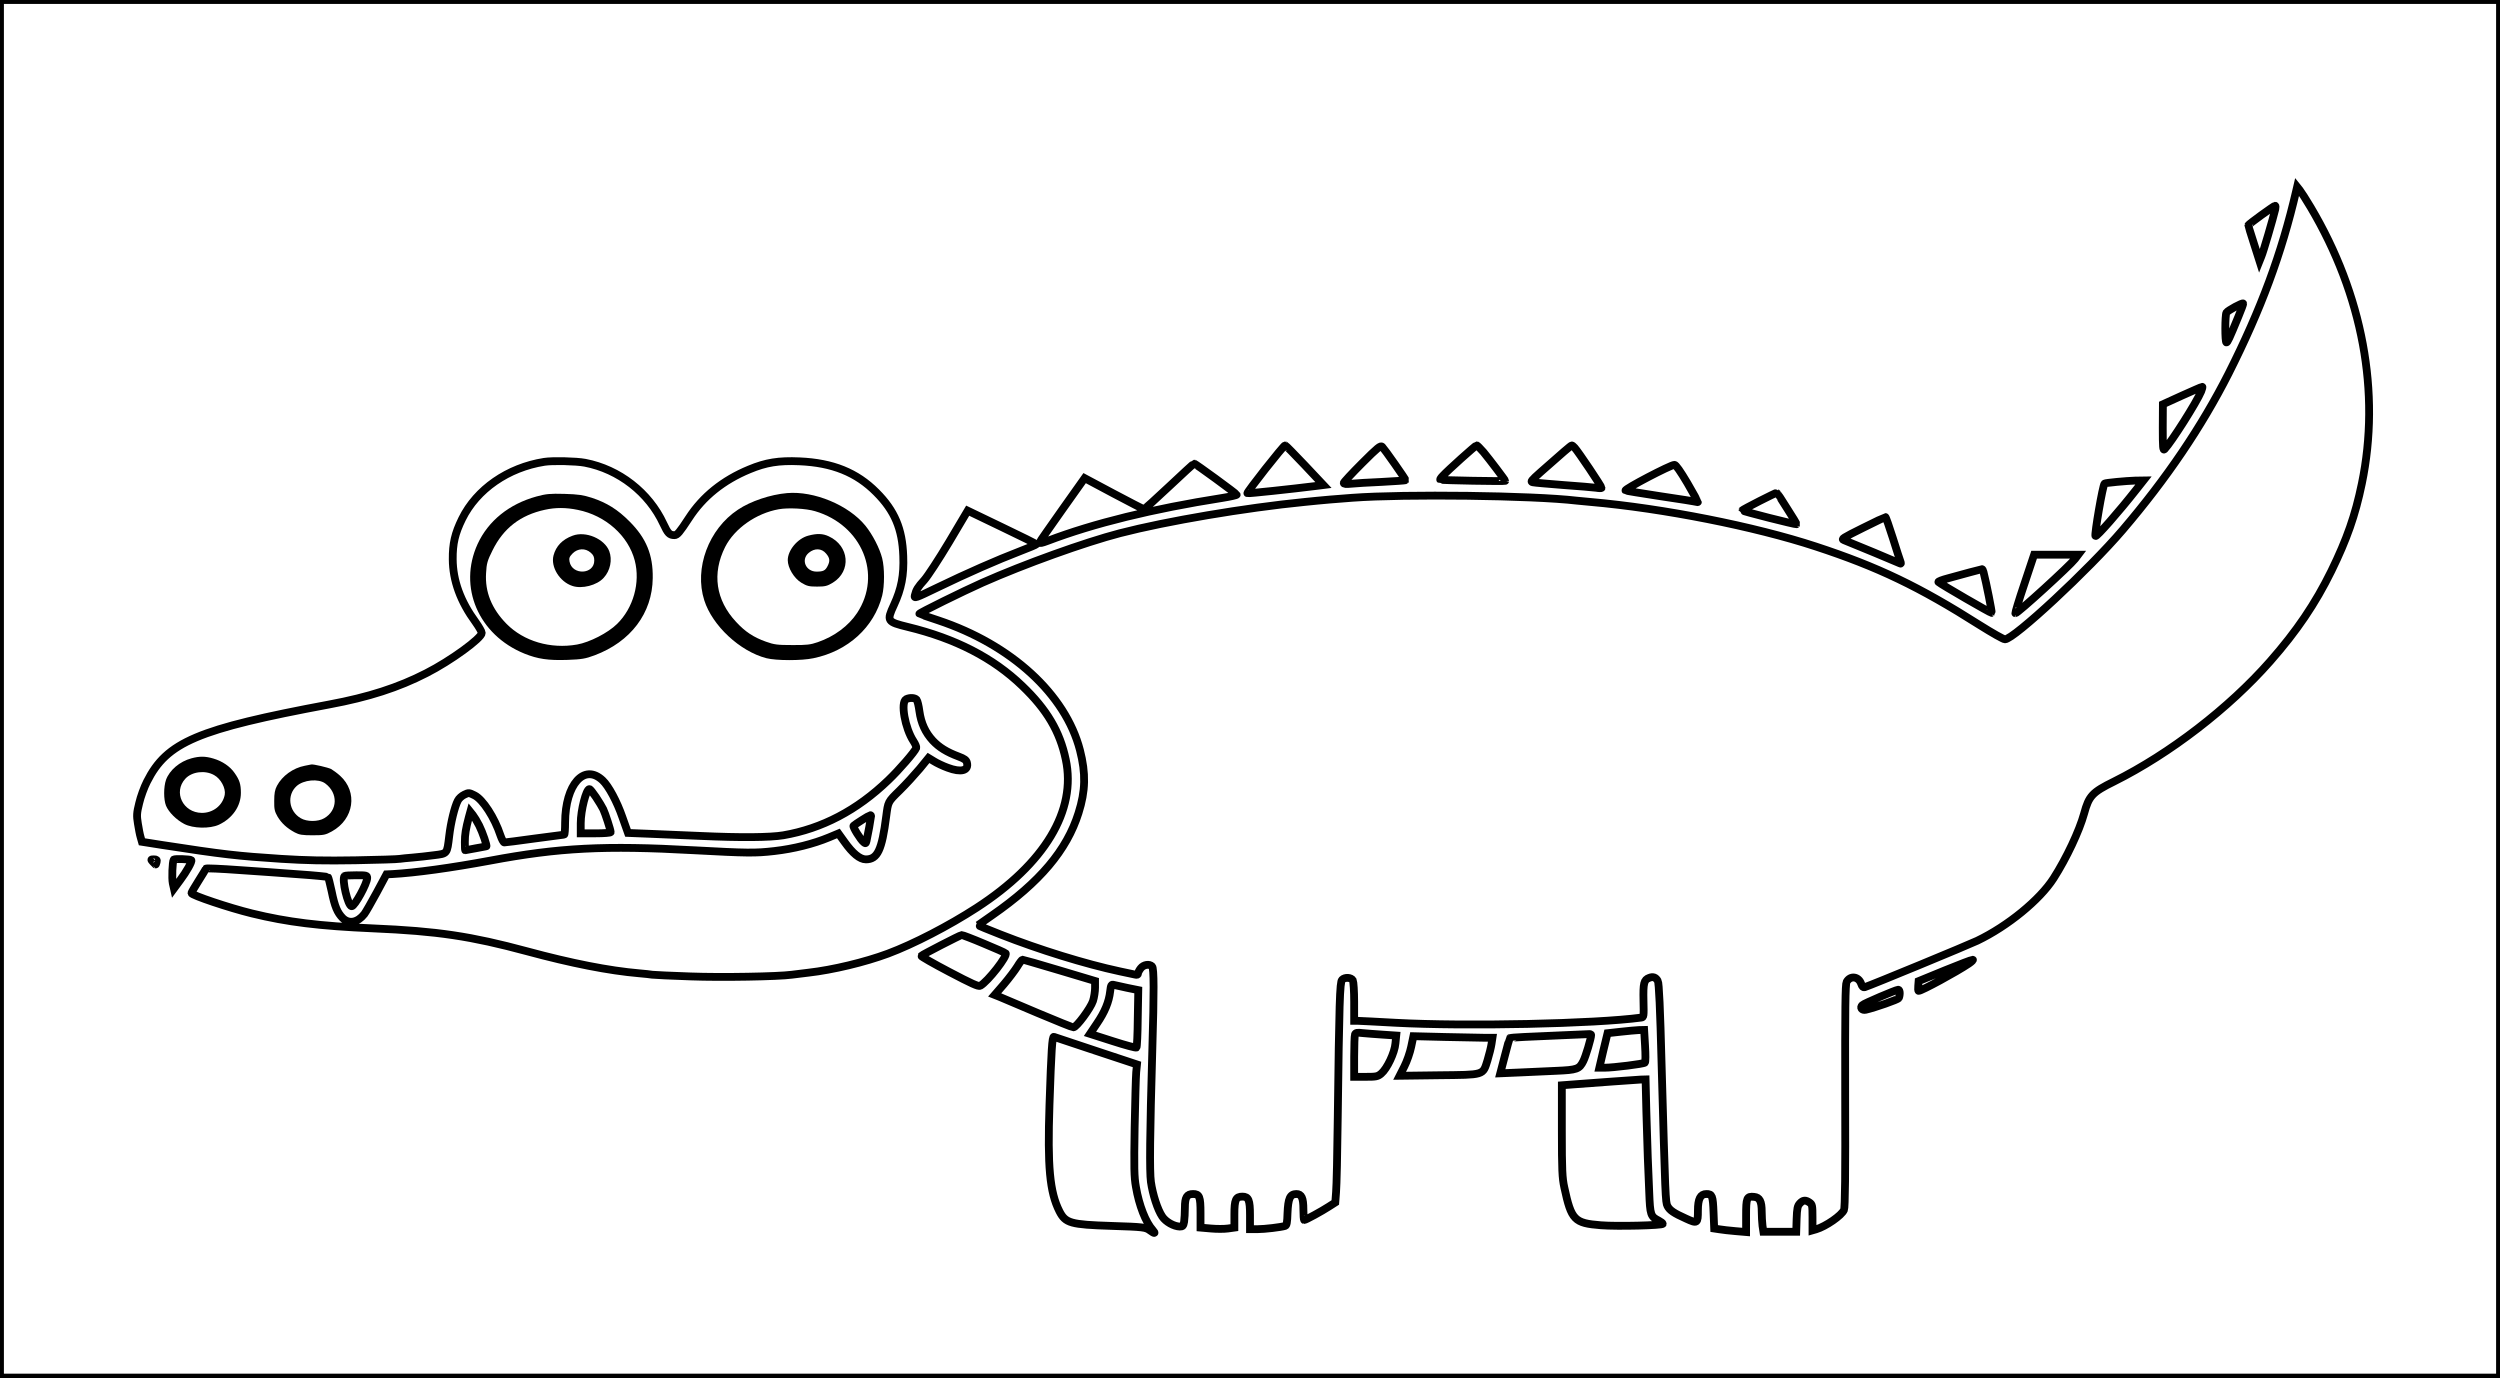
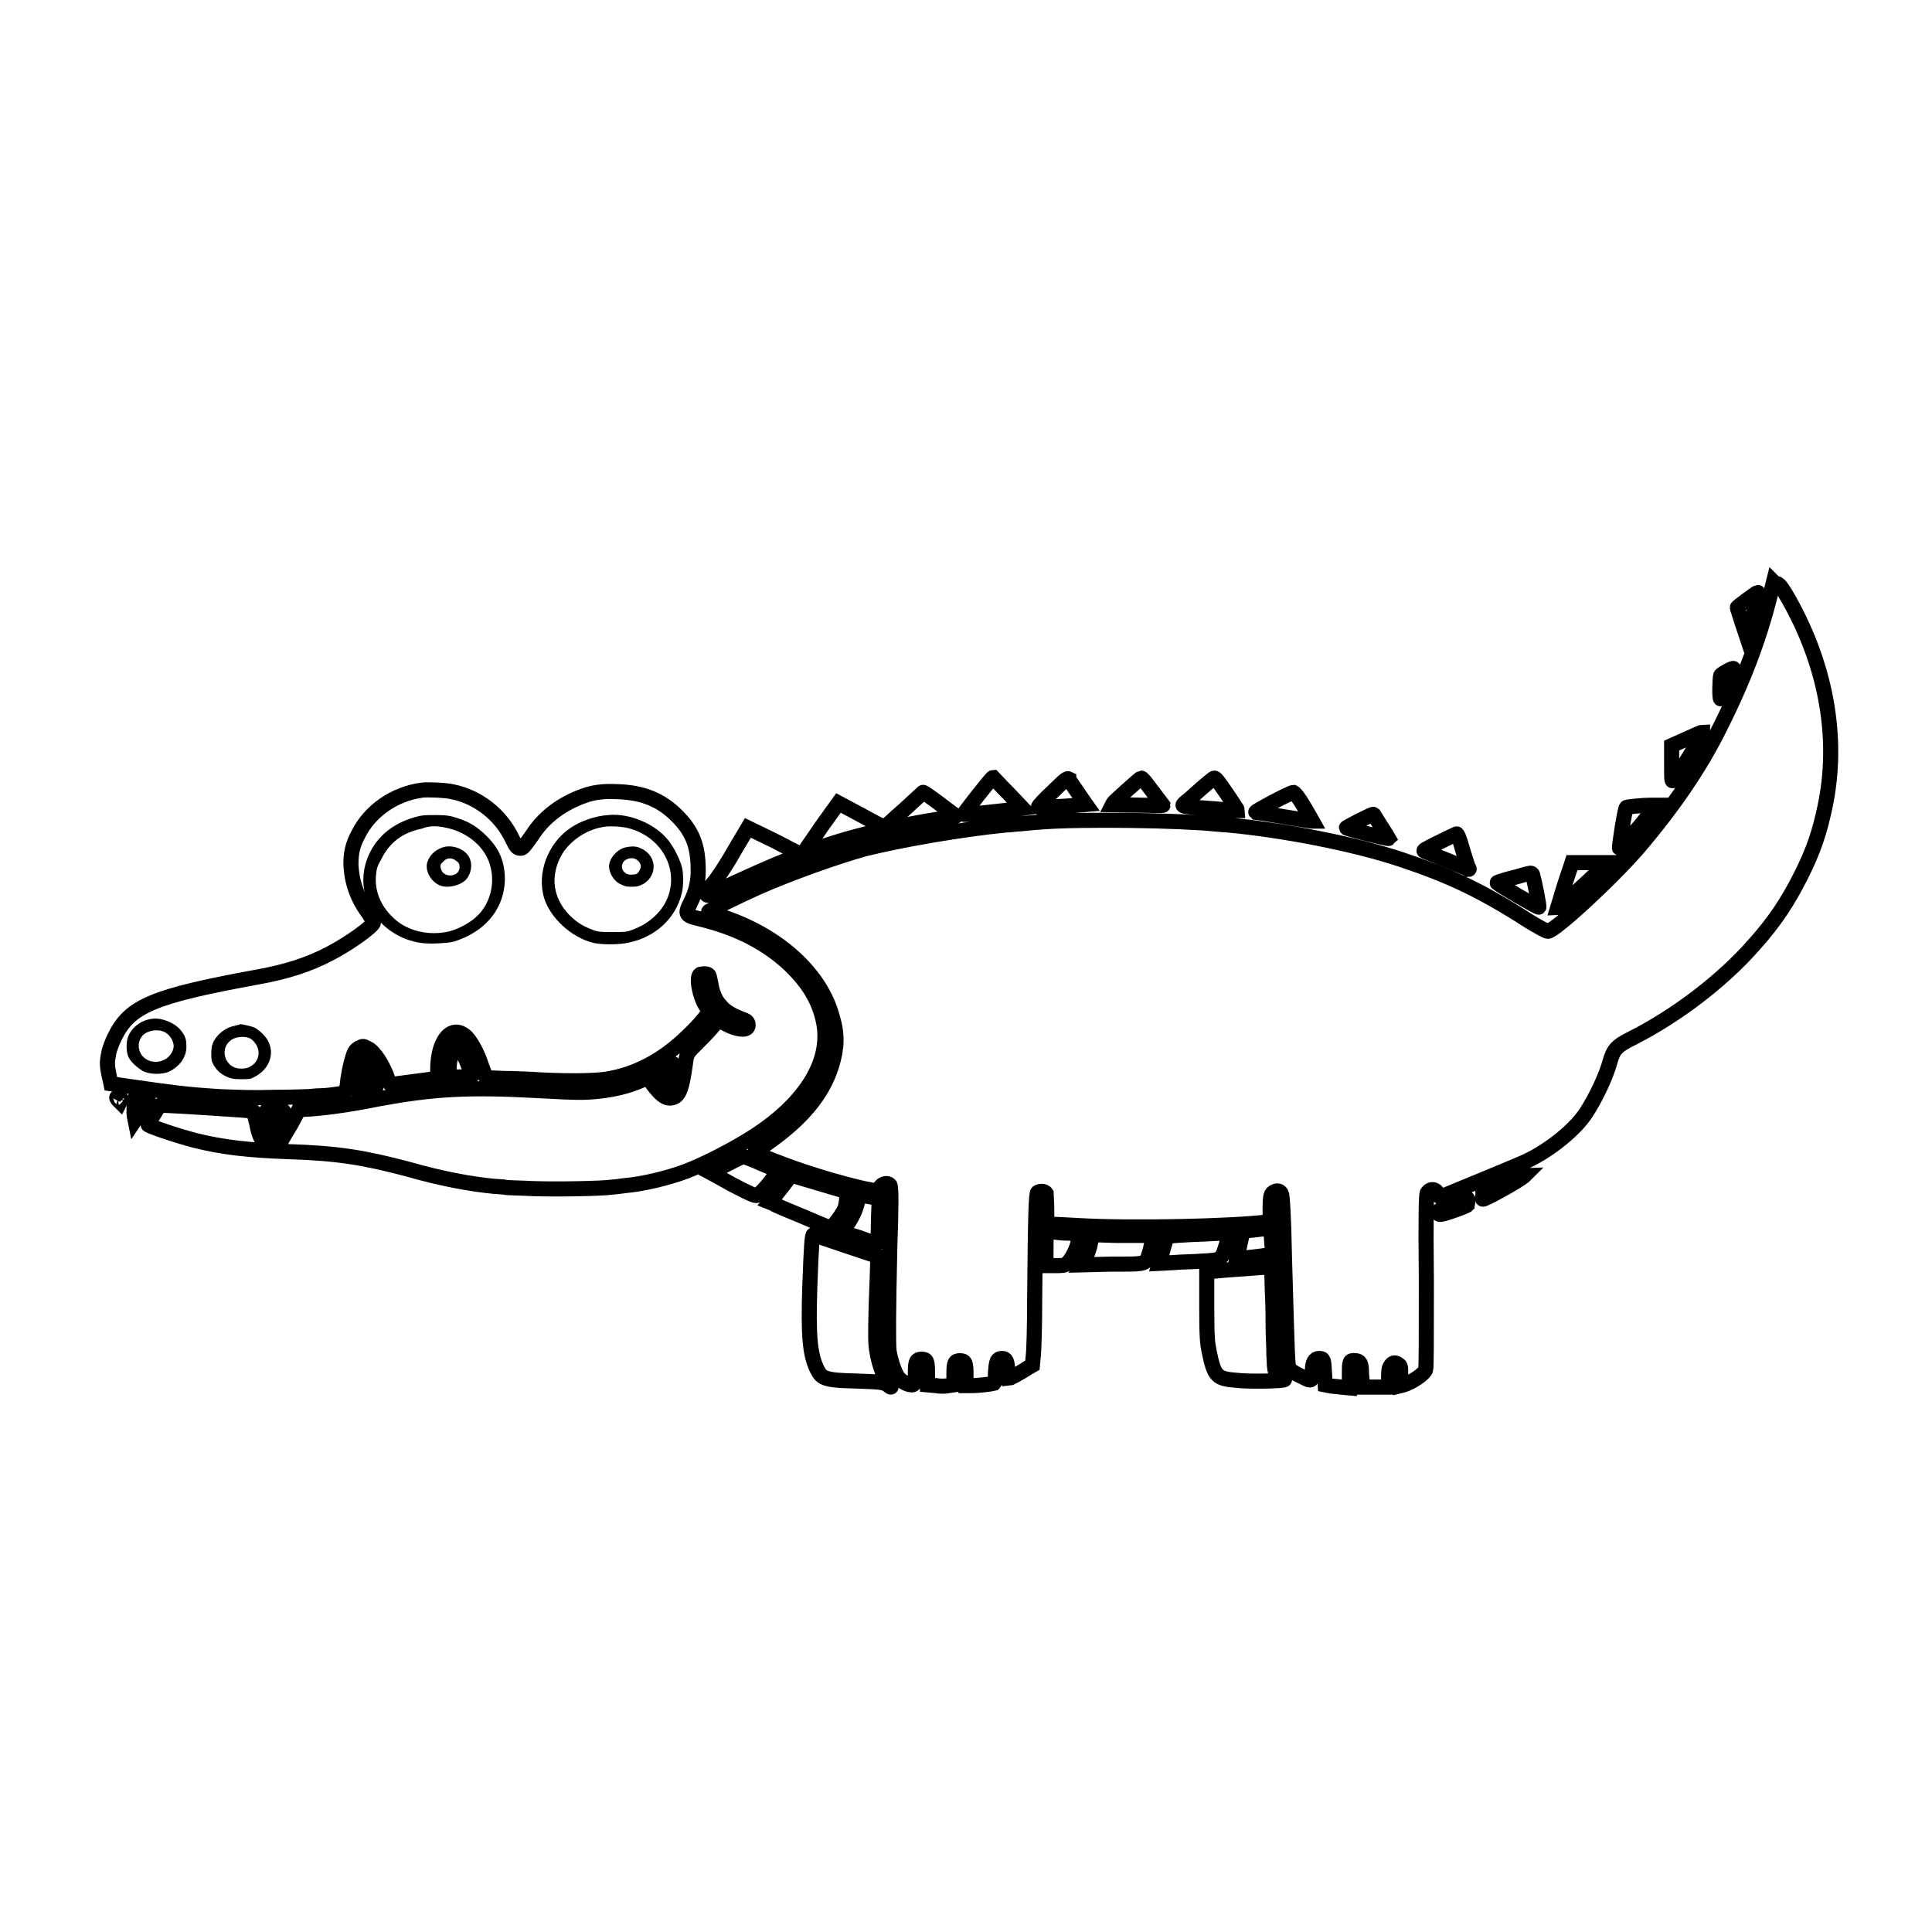
- <svg xmlns="http://www.w3.org/2000/svg" version="1.1" id="Layer_1" x="0px" y="0px" viewBox="0 0 1920 1058" style="enable-background:new 0 0 1920 1058;" xml:space="preserve">
-   <style type="text/css">
- 	.st0{fill:none;stroke:#000000;stroke-width:6;stroke-miterlimit:10;}
- </style>
-   <path class="st0" d="M0,529v529h960h960V529V0H960H0V529z M1774.6,159.2c39.9,67.3,53.8,142.2,39.3,212.2  c-5.1,24.6-11.5,42.7-23.4,67.1c-12.4,25.2-26.6,46.2-47.1,69.5c-31.5,35.8-76.9,70.8-119.8,92.2c-16.8,8.3-19.3,11-23,24.6  c-3.7,13.4-13.5,34.2-23.4,49.7c-10.7,16.7-35.2,36.7-58.7,48c-7.2,3.4-80.7,33.8-86.5,35.7c-1,0.3-1.9-0.5-2.6-2.6  c-2-5.8-8.4-6.6-11.2-1.5c-1,1.9-1.2,19.6-1.1,87.4c0.2,60.4-0.1,85.8-0.9,87.7c-1.7,4.2-14,12.7-21.4,14.9l-2.8,0.8V935  c0-9.1-0.2-10-2.2-11.4c-3.1-2.2-5.1-2-7.5,0.6c-1.8,1.9-2.2,3.8-2.5,12l-0.3,9.8h-12.6h-12.6l-0.7-4.6c-0.3-2.6-0.6-7.4-0.6-10.8  c0-8-1.6-11-5.8-11.4c-5.7-0.6-6.2,0.6-6.2,14.5v12.5l-8.2-0.7c-4.6-0.4-10.1-1-12.3-1.4l-4-0.6l-0.5-12.3  c-0.5-12.9-1-14.2-5.5-14.2c-4.6,0-6.5,3.7-6.5,12.7c0,10-0.4,10.2-9.1,6.2c-9.4-4.2-12.6-6.4-14.3-9.7c-1.5-3-1.6-6-4.5-108.7  c-1.1-43-2-62.7-2.9-64.1c-1.5-2.8-3.6-3.6-6.6-2.4c-4.1,1.5-4.7,4.1-4.4,17.6c0.3,12,0.2,12.7-1.7,12.9  c-35.5,4.8-134.9,6.9-188.5,4c-14.6-0.8-27.7-1.5-29.2-1.5h-2.8v-14.6c0-8.1-0.5-15.4-1-16.5c-1.3-2.3-6.2-2.6-8.3-0.4  c-1.7,1.6-2.2,18.2-3.3,105.5c-0.3,27.2-0.9,53.1-1.3,57.5l-0.6,8l-5,3.2c-5.2,3.4-17.8,10.3-18.9,10.3c-0.3,0-0.6-3.7-0.6-8.2  c0-8.8-1.4-11.8-5.4-11.8c-4.9,0.1-6.3,3.2-6.8,14.8c-0.2,7.1-0.6,9.3-1.8,9.7c-3.2,1-15.8,2.5-21.2,2.5H960v-10.7  c0-11.7-1.1-14.3-5.8-14.3c-5.1,0-6.2,2.3-6.2,13.6v10.2l-5,0.7c-2.8,0.4-8.7,0.4-13,0l-8-0.7v-11.3c0-12.4-0.8-14.5-5.7-14.5  c-4.8,0-6.3,2.5-6.3,10.4c0,3.9-0.3,8.8-0.6,10.9c-0.6,3.2-1,3.7-3.3,3.7c-4.5-0.1-10.8-3.6-13.5-7.7c-3.6-5.3-7.3-16.9-8.7-26.6  c-1.1-8.4-0.8-36,1.1-102.2c1.3-43.7,1.3-61.8-0.2-63.3c-2.1-2.1-6.5-1.4-8.7,1.4c-1.2,1.5-2.1,3.3-2.1,4.1c0,0.9-0.8,1.2-2.2,0.8  c-1.3-0.3-6.6-1.4-11.8-2.5c-26.6-5.7-61.8-16.6-91.3-28.2c-9.8-3.8-17.7-7.1-17.5-7.3c0.2-0.1,5-3.5,10.8-7.6  c36.6-25.4,57.3-49.9,66.3-78.5c5.4-17,5.7-30.4,1.1-48.3c-11.1-42.9-52.7-81-108.9-99.7c-7.7-2.5-14.2-4.8-14.4-5  c-0.5-0.5,33.8-17.4,48.4-23.9c32.3-14.3,78.4-30.9,105.6-38c35.9-9.3,96.2-19.5,141.9-24c3.6-0.3,8.1-0.8,10-1  c1.9-0.3,13.9-1.2,26.5-2.2c40.7-3,138.3-1.8,172.5,2.2c1.9,0.2,6.7,0.6,10.5,1c56,4.9,126.1,18.8,173,34.2  c47.5,15.6,79.2,30.7,126.1,60.5c9.4,5.9,18,10.8,19.2,10.8c6.8,0,64.4-53.5,90.5-84.1c33.7-39.5,60.5-79.1,81.2-119.9  c25-49.6,40.8-92.2,52-140.5l0.7-3l2,2.5C1767.3,147.4,1771.1,153.3,1774.6,159.2z M1747.4,160.7c-1.6,6.9-9.3,33.2-10.7,36.3  l-1.4,3.5L1731,187c-2.4-7.4-4.3-13.7-4.3-14c0-0.7,19.6-14.9,20.6-15C1747.7,158,1747.7,159.2,1747.4,160.7z M1719.1,243.1  c-7.1,17.3-8.4,19.9-9.2,19.9c-1.2,0-1.1-21.1,0-22.9c1.1-1.7,12.5-7.9,12.9-7C1722.9,233.4,1721.3,237.9,1719.1,243.1z   M1690.5,300.6c-3.5,8.4-22.8,38.8-28.1,44.4c-1.2,1.2-1.4-1.1-1.4-16.5l0.1-18l14.7-6.7c8.1-3.6,15-6.7,15.5-6.7  C1691.7,297,1691.3,298.6,1690.5,300.6z M1002,357.2l14.4,15.3l-5.5,0.7c-19.1,2.4-52.1,5.9-52.9,5.6c-0.9-0.3,27.8-36.8,29-36.8  C987.4,342,994.1,348.9,1002,357.2z M1071.3,356.5c4.7,6.6,8.3,12.1,8.2,12.3c-0.2,0.2-8.4,0.8-18.2,1.3c-9.8,0.4-20.4,1.1-23.5,1.4  c-4.1,0.4-5.8,0.3-5.8-0.6c0-0.6,6.3-7.4,14.1-15.2c12-12,14.2-13.8,15.4-12.6C1062.3,343.9,1066.7,349.9,1071.3,356.5z   M1139.3,347.2c4.8,5.8,16.7,21.5,16.7,22.1c0,0.5-49.4-0.4-49.9-0.9c-0.3-0.2,0.6-1.6,2-3c3.7-4.1,25.2-23.4,26-23.4  C1134.5,342,1136.8,344.4,1139.3,347.2z M1209.3,343.8c2.9,3.2,20.7,29.7,20.7,30.9c0,0.3-1.9,0.3-4.2-0.1  c-2.4-0.3-13.7-1.3-25.3-2.1c-11.5-0.9-22-1.8-23.3-2.1c-2-0.4-1.3-1.3,6-7.8c16.6-14.7,23.3-20.5,23.9-20.5  C1207.4,342,1208.4,342.8,1209.3,343.8z M449.3,355.4c26.1,5,49.1,22.9,60.2,46.9c3.4,7.3,4.7,8.7,8.5,8.7c2.1,0,3.9-2.1,11-13  c10.8-16.7,26.4-29.2,46.5-37.5c12.7-5.3,22.5-6.9,38.5-6.2c25.4,1.1,43.8,8.5,59,23.8c14.1,14.1,20,28.1,20.7,48.9  c0.6,14.7-1.4,25.2-7.2,37.7c-5.7,12.3-5.2,12.9,10.7,16.8c36.6,8.9,65.5,23.7,87.9,45.3c18.9,18.1,28.9,35,33.4,56.5  c8.4,39.2-16.2,80-68.5,113.9c-21.3,13.8-48.5,27.9-68.1,35.2c-17.8,6.6-42.4,12.5-60.9,14.6c-5.2,0.6-11.1,1.3-13,1.6  c-10.3,1.4-53.9,2.2-77.7,1.3c-14.6-0.5-27.7-1.1-29.2-1.3c-1.4-0.3-6-0.7-10.1-1.1c-23.3-2-52.2-7.7-86.2-16.9  c-43-11.6-68.9-15.5-118.3-17.6c-41.2-1.8-65.7-4.8-93.1-11.5c-17.2-4.2-46.4-14-46.4-15.6c0-0.4,2.4-4.6,5.4-9.3  c3-4.8,5.6-9,5.8-9.5c0.2-0.4,11.6,0.1,25.3,1.1c13.8,0.9,34.6,2.4,46.4,3.3c11.8,0.8,21.7,1.8,22,2.1c0.3,0.3,1.6,5.2,2.8,10.9  c2.4,11.8,4.4,16.4,8.5,20.6c4.8,4.7,11.4,3.5,16.6-3.1c1.1-1.4,5.3-8.8,9.5-16.5l7.5-14l4.4-0.2c17.9-1,45.4-4.8,75-10.3  c53.3-10,88.1-11.8,156.8-8c40.8,2.2,47,2.3,61.7,0.6c14.9-1.7,30-5.5,42-10.5l7.2-3l4.6,6.4c6.4,9,11.9,13.5,16.5,13.5  c8.9,0,12.3-7.1,15.6-33c1.5-11.4,1.2-11,10.3-19.9c4.8-4.7,11.7-12.3,15.5-16.8l6.7-8.2l4.1,2.5c2.2,1.4,7,3.7,10.6,5  c10.3,3.9,16.4,2.3,14.8-3.9c-0.5-2-1.9-3-6.4-4.7c-9.1-3.4-14.9-7-19.8-12.2c-5.7-6.2-9-13.3-10.3-22.6c-0.5-4-1.5-8-2.1-8.8  c-1.4-1.6-5.3-1.8-8.1-0.4c-4.4,2.4-0.9,22.3,5.7,32.3c1.4,2.1,2.3,4.4,2.1,5.1c-1.1,2.9-13.1,16.8-21.5,24.8  c-24,23.1-50.9,37.2-80.6,42.3c-10.2,1.7-32.8,1.9-63.6,0.5c-11.3-0.5-28.4-1.2-38.1-1.6l-17.6-0.7l-4.3-12.1  c-4.1-11.9-10.6-24-15.2-28.3c-14.1-13.3-28.7,3.1-28.8,32.4c0,5.1-0.3,9.3-0.7,9.3c-0.5,0-10.7,1.4-22.8,3c-12.1,1.7-22.5,3-23.2,3  c-0.6,0-1.9-2.4-2.9-5.3c-4.5-13.7-13.6-27.8-20-30.9c-4.2-2.1-4.5-2.1-7.8-0.5c-1.9,0.9-4.2,2.9-5,4.6c-2.4,4.6-5.4,16.7-6.6,27.1  c-1.7,14-1.3,13.5-11.7,14.8c-4.8,0.7-12.2,1.4-16.3,1.8c-4.1,0.3-8.6,0.8-10,1c-1.4,0.3-16.7,0.8-34,1.1c-23.4,0.4-38,0.1-57-1.1  c-33.9-2.2-44.5-3.4-91.8-10.7l-15.2-2.4l-1-3.5c-0.6-1.9-1.5-6.7-2.1-10.5c-1-6.1-0.9-8.1,1-15.7c1.1-4.8,3.8-12.2,6-16.5  C128.2,569.9,151.4,560,253,541c30.1-5.6,53-13,74.4-24c18.7-9.5,42.6-26.9,42.6-30.9c0-0.9-2.1-4.6-4.6-8.1  c-11.8-16.1-17.6-32.1-17.7-48.5c-0.1-12,1.7-19.8,7.2-31c11.2-22.8,35.2-39.4,63.1-43.8C424.2,353.7,442.5,354.1,449.3,355.4z   M933.6,367.6c8.8,6.4,16,11.9,16.2,12.3c0.1,0.4-4.8,1.5-11,2.5c-53.5,8.4-98.8,19.5-134.2,33c-4.4,1.7-6.6,2.1-6.3,1.3  c0.2-0.7,8.2-12.1,17.6-25.4l17.1-24.1l22.3,11.9c12.2,6.5,22.7,11.9,23.2,11.9c0.6,0,9.3-7.9,19.5-17.5  c10.2-9.6,18.8-17.5,19.1-17.5C917.4,356,924.9,361.2,933.6,367.6z M1295.9,371c4.4,7.7,8.1,14.2,8.1,14.5c0,0.2-0.6,0.2-1.2,0  c-0.7-0.3-13.2-2.3-27.6-4.4c-14.5-2.2-26.6-4.2-26.8-4.4c-1.1-1,34.6-19.7,37.6-19.7C1287.1,357,1290.5,361.9,1295.9,371z   M1640.9,375.7c-13.5,17.2-30.7,36.8-31.6,36c-0.9-1,5.6-39,7-40.3c0.6-0.6,16.8-2.1,23.5-2.3l6.4-0.1L1640.9,375.7z M1372.5,390.5  c4.2,6.4,7.4,11.9,7.3,12.1c-0.5,0.5-41.8-10-41.8-10.6c0.1-0.6,26.4-14,26.7-13.6C1364.9,378.5,1368.4,384,1372.5,390.5z   M795.9,418c0.1,0.3-5.6,2.7-12.7,5.4c-17,6.5-40.7,16.9-63,27.7c-17.6,8.5-18.2,8.7-17.6,6.1c1-4.2,2.3-6.3,7.3-11.8  c2.5-2.8,11.1-15.9,19-29.1l14.3-24.1l26.4,12.7C784.1,411.8,795.9,417.7,795.9,418z M1453.7,413.2c2.8,9,5.5,17.2,5.9,18.2  c0.4,1.1,0.4,1.7-0.2,1.4c-0.8-0.5-37.2-15.6-43.3-18c-2.2-0.8-0.8-1.7,14.5-9.3c9.3-4.6,17.1-8.4,17.4-8.4  C1448.3,397,1450.9,404.3,1453.7,413.2z M1593.6,429.3c-4.1,5.3-44,41.7-45.8,41.7c-0.3,0,2.7-10.1,6.9-22.5l7.5-22.5h16.9h17  L1593.6,429.3z M1523.3,439.2c2.2,8.5,6.7,31.2,6.3,31.5c-0.4,0.4-39.1-22-40.9-23.7c-0.5-0.4,2.9-1.7,7.5-2.9  c4.6-1.2,12.1-3.3,16.8-4.6c4.7-1.3,8.8-2.4,9.1-2.4C1522.5,437,1523,438,1523.3,439.2z M457.7,612.2c2.3,3.5,4.8,7.6,5.6,9.3  c1.5,3.1,5.7,16,5.7,17.6c0,0.5-5.2,0.9-11.5,0.9H446v-7.8c0-9.9,4.2-26.2,6.7-26.2C453.2,606,455.4,608.8,457.7,612.2z M368,634  c2.6,5.1,6.3,16,5.5,16c-0.2,0-3.9,0.7-8.2,1.5c-4.3,0.8-7.9,1.5-8,1.5c-0.2,0-0.3-2.8-0.3-6.3c0-5.9,0.7-10.1,3.1-19.2l1.1-4l2,2.5  C364.3,627.4,366.5,631,368,634z M669,626.7c0,0.9-2.7,15.8-3.5,19.1c-0.5,2.1-0.8,2.2-2.2,1c-2.4-1.9-8.6-11.9-7.8-12.6  c1.1-1.1,12-8,12.8-8.1C668.7,626,669,626.3,669,626.7z M146.9,660.6c0.9,0.8-3.7,8.9-8.5,15.3l-4.8,6.5l-0.9-4  c-0.8-3.8-0.3-16.5,0.7-18.2C133.9,659.4,146,659.8,146.9,660.6z M120.3,662c-0.3,1.1-0.6,2-0.8,2c-0.1,0-1-0.9-2-2  c-1.8-2-1.7-2,0.8-2C120.3,660,120.7,660.4,120.3,662z M282,674.3c0,4.2-9.6,21.7-11.9,21.7c-2.9,0-7.8-20.9-5.5-23.2  c0.3-0.4,4.3-0.6,9-0.6C281.5,672.2,282,672.3,282,674.3z M755.6,724.7c8.8,3.6,16.3,7,16.7,7.4c2,1.7-13.7,21.8-19.5,25  c-1.4,0.7-6.7-1.7-23.8-10.7c-12.2-6.4-21.8-11.9-21.5-12.3c1-1,29.9-15.9,31.1-16C739.2,718.1,746.9,721,755.6,724.7z M813.6,745.2  l27.4,8.2v5.2c0,2.8-0.7,7.4-1.6,10.2c-1.8,5.5-12.7,20.2-15,20.2c-0.8,0-13-4.9-27.2-10.9c-14.1-6-27.4-11.6-29.5-12.5l-3.8-1.5  l7.1-8.2c3.9-4.6,8.5-10.7,10.3-13.6c1.7-2.9,3.6-5.3,4-5.3C785.8,737,798.5,740.7,813.6,745.2z M1512,740.1  c-9.5,6.4-36.2,20.9-38.5,20.9c-0.4,0-0.5-1.7-0.3-3.7l0.3-3.8l20-8.2c11-4.5,20.7-8.2,21.5-8.2C1515.8,737,1514.5,738.4,1512,740.1  z M865.8,758.7l8.4,1.7l-0.4,21.7c-0.1,12-0.6,22.1-1,22.4c-0.4,0.4-8.6-1.8-18.2-4.9l-17.5-5.6l5.3-7.9c6.1-8.9,9.3-16.7,10.2-24.7  c0.6-5,0.9-5.5,2.8-5C856.6,756.7,861.3,757.7,865.8,758.7z M1459,762.7c0,1.6-0.4,3.3-0.8,3.9c-0.6,1.1-18.3,7.3-25.3,8.9  c-3,0.7-4.7-1.7-2.6-3.6c1.3-1.3,25.5-11.6,27.5-11.8C1458.5,760,1459,761.2,1459,762.7z M1263.4,803.1c0.4,6.7,0.4,12.5-0.1,13  c-1,1-24.4,3.9-30.9,3.9h-4.1l3.1-13.3l3.2-13.2l9.9-1.1c5.5-0.6,11.8-1.2,14.1-1.3l4.1-0.1L1263.4,803.1z M1061.9,794.6l10.4,0.7  l-0.6,6c-0.6,7.2-6.4,19.4-10.9,23.2c-2.7,2.3-3.9,2.5-11.9,2.5h-8.9v-15.4c0-8.5,0.3-16.2,0.6-17.1c0.6-1.4,1.6-1.6,5.8-1.1  C1049.2,793.7,1056.2,794.2,1061.9,794.6z M1222,794.8c0,2.6-4.2,16.6-6,20.1c-3.1,6.2-4.7,6.8-21,7.5c-8,0.4-20.9,0.9-28.7,1.3  l-14.1,0.6l3.5-13.4c1.9-7.4,3.6-13.5,3.8-13.7c0.3-0.3,16.3-1.2,40-2.1c10.5-0.4,19.8-0.9,20.8-0.9  C1221.2,794.1,1222,794.4,1222,794.8z M841.8,807.1l31.4,10.4l-0.6,6c-0.3,3.3-0.8,22.4-1.2,42.5c-0.5,31-0.4,37.9,1,45.6  c2.4,14.2,7.5,27.1,12.9,33.1c2.5,2.8,1.5,3-2.1,0.3c-3.4-2.5-4.8-2.7-29.7-3.5c-31.4-1-35.2-2.1-39.9-11.3  c-7.4-14.7-9.2-34.1-7.6-81.7c1.4-42.1,2.1-52.7,3.4-52.2C810,796.5,824.6,801.4,841.8,807.1z M1139.9,797h6.3l-0.7,4.7  c-0.4,2.7-1.8,8.3-3.1,12.6c-3.7,11.7-2,11.1-37.7,11.5l-29.8,0.4l3.6-7.1c2-3.9,4.4-10.8,5.3-15.2l1.7-8.1l24,0.6  C1122.7,796.7,1136.4,797,1139.9,797z M1264.4,853.7c0.4,13.7,0.9,29.5,1.1,35.3c0.2,5.8,0.7,17.8,1.1,26.7  c0.7,17.6,1,18.5,7.4,21.8c1.7,0.9,3,1.9,3,2.4c0,1.2-35.1,2.1-47.5,1.1c-20.4-1.6-22.7-3.9-28.1-29c-1.6-7.3-1.9-13.3-1.9-43.5v-35  l10.5-0.8c5.8-0.4,18.6-1.4,28.5-2.1c9.9-0.7,19.6-1.4,21.6-1.5l3.7-0.1L1264.4,853.7z" />
-   <path d="M604.5,378.7c-12.8,1.1-28,6.2-37.7,12.7c-22.6,14.9-33.8,45.1-25.9,69.7c6.2,19.4,27.3,39.1,47.7,44.4c7.5,1.9,27,2,36.2,0  c26.5-5.5,46.5-23.8,52.7-48c1.9-7.6,1.9-21.4,0-28.8c-2-7.8-7.4-18.2-12.9-25C651.7,387.9,625.2,376.9,604.5,378.7z M626,392.6  c36,10.6,51.7,48.6,32.3,78.1c-6.6,10-17.5,18.1-30.3,22.5c-5.5,1.9-8.5,2.3-19.5,2.2c-11.4,0-13.9-0.3-20.3-2.6  c-9.5-3.4-15.9-7.6-22.9-15.2c-15.6-16.7-18.6-37.2-8.4-57.5c7.2-14.2,23.8-25.9,41.2-29C605.2,389.8,619.1,390.5,626,392.6z" />
-   <path d="M620.7,411.4c-8.2,2.2-15.7,11.2-15.7,18.8c0,5.9,4.8,13.9,10.4,17.3c4.3,2.6,5.9,3,12.1,3s7.8-0.4,12.1-3  c14.4-8.9,12.7-28.3-3.1-35.6C631.9,409.7,627.4,409.6,620.7,411.4z M634.4,425.1c3,3.5,3.2,5.8,1.1,9.8c-1.7,3.3-3.3,4.1-8.4,4.1  c-8.3,0-12.2-9.2-6-14.4C625.6,420.8,631,421,634.4,425.1z" />
-   <path d="M412,381.3c-21,5.8-37,18.7-45.2,36.5c-15.1,33,0.6,69.8,36,84.2c10.2,4.1,18.2,5.3,33,4.8c11-0.4,13.8-0.9,20.8-3.5  c27.8-10.4,44.4-32.4,44.7-59.3c0.3-17.9-5-30.7-17.8-43.5c-9.1-9.2-17.5-14.4-29-18.2c-6.6-2.1-10.3-2.7-21-3  C422.3,379,419.4,379.3,412,381.3z M443.8,391.6c21.3,4.3,38.7,19.8,43.7,38.9c4.4,16.9-1.1,36.5-13.6,48.7  c-7,6.9-21.1,14.1-30.7,15.8c-20.4,3.6-41-2.5-54.2-15.9c-11.4-11.6-16.6-24.5-15.7-38.9c0.4-7.5,1-9.6,5-17.6  c8.4-17,21.4-27,40.2-31.1C426.7,389.7,434.6,389.7,443.8,391.6z" />
-   <path d="M439.8,411.4c-7.9,2.9-12.8,8-14.7,15.2c-2.3,8.8,4.7,20.2,14.5,23.4c7.3,2.5,18.9-0.5,24-6.2c5.1-5.5,6.8-13.9,4.3-20.5  C464.3,413.8,449.8,407.6,439.8,411.4z M453.6,424.4c2.1,1.8,2.8,3.2,2.8,6.1c0,10.8-17,11.5-19,0.8c-0.5-2.7-0.1-3.7,2.4-6.3  C443.7,421.1,449.5,420.8,453.6,424.4z" />
-   <path d="M147,582.4c-9,2.4-16.8,9.1-19.5,16.5c-1.9,5.6-1.9,15.1,0,19.9c2.1,5,7.9,10.8,14,14c6.7,3.5,19.6,3.8,26.6,0.6  c10.4-4.9,16.9-14.2,16.9-24.5c0-6.6-1-9.8-4.8-15.2c-3.4-5-9.4-9.1-16.2-11.1C157.7,580.7,153.2,580.7,147,582.4z M164.5,595.3  c5.1,2.8,9,10.1,8.1,15.1c-1.6,8.2-9,14-17.7,13.9c-14.4-0.2-22-15.9-12.6-26.2C147.3,592.6,157.5,591.3,164.5,595.3z" />
-   <path d="M234.1,588.1c-9,1.7-17.4,7.8-21.4,15.4c-1.6,3-2.1,5.9-2.1,11.5c-0.1,6.4,0.3,8.2,2.6,12.2c3.1,5.1,7.1,8.8,13.2,12.1  c3.4,1.8,5.7,2.2,13.6,2.2c8.7,0,10-0.3,14.9-3c17-9.4,20.1-30.3,6.2-42.8c-2.2-2-5.3-4.2-6.8-5.1c-2.5-1.2-13.6-3.8-15.2-3.5  C238.8,587.2,236.5,587.6,234.1,588.1z M249.8,601.7c10,7.4,9.6,20.7-0.8,26.7c-4.7,2.8-13.3,2.8-18,0c-9.3-5.4-10.8-17.8-3.2-24.7  C233.1,598.9,244.6,597.8,249.8,601.7z" />
+ <svg xmlns="http://www.w3.org/2000/svg" version="1.1" id="Layer_1" x="0px" y="0px" width="256px" height="256px" viewBox="0 0 256 256" style="enable-background:new 0 0 256 256;" xml:space="preserve">
+   <path style="fill:none;stroke:#000000;stroke-width:2;stroke-miterlimit:10;" d="M236.6,78.7c5.3,9,7.2,19,5.2,28.3  c-0.7,3.3-1.5,5.7-3.1,8.9c-1.7,3.4-3.5,6.2-6.3,9.3c-4.2,4.8-10.3,9.4-16,12.3c-2.2,1.1-2.6,1.5-3.1,3.3c-0.5,1.8-1.8,4.6-3.1,6.6  c-1.4,2.2-4.7,4.9-7.8,6.4c-1,0.5-10.8,4.5-11.5,4.8c-0.1,0-0.3-0.1-0.3-0.3c-0.3-0.8-1.1-0.9-1.5-0.2c-0.1,0.3-0.2,2.6-0.1,11.7  c0,8.1,0,11.4-0.1,11.7c-0.2,0.6-1.9,1.7-2.9,2l-0.4,0.1v-1.3c0-1.2,0-1.3-0.3-1.5c-0.4-0.3-0.7-0.3-1,0.1c-0.2,0.3-0.3,0.5-0.3,1.6  l0,1.3h-1.7h-1.7l-0.1-0.6c0-0.3-0.1-1-0.1-1.4c0-1.1-0.2-1.5-0.8-1.5c-0.8-0.1-0.8,0.1-0.8,1.9v1.7l-1.1-0.1  c-0.6-0.1-1.3-0.1-1.6-0.2l-0.5-0.1l-0.1-1.6c-0.1-1.7-0.1-1.9-0.7-1.9c-0.6,0-0.9,0.5-0.9,1.7c0,1.3-0.1,1.4-1.2,0.8  c-1.3-0.6-1.7-0.9-1.9-1.3c-0.2-0.4-0.2-0.8-0.6-14.5c-0.1-5.7-0.3-8.4-0.4-8.5c-0.2-0.4-0.5-0.5-0.9-0.3c-0.5,0.2-0.6,0.5-0.6,2.3  c0,1.6,0,1.7-0.2,1.7c-4.7,0.6-18,0.9-25.1,0.5c-1.9-0.1-3.7-0.2-3.9-0.2h-0.4v-1.9c0-1.1-0.1-2.1-0.1-2.2c-0.2-0.3-0.8-0.3-1.1-0.1  c-0.2,0.2-0.3,2.4-0.4,14.1c0,3.6-0.1,7.1-0.2,7.7l-0.1,1.1l-0.7,0.4c-0.7,0.5-2.4,1.4-2.5,1.4c0,0-0.1-0.5-0.1-1.1  c0-1.2-0.2-1.6-0.7-1.6c-0.7,0-0.8,0.4-0.9,2c0,0.9-0.1,1.2-0.2,1.3c-0.4,0.1-2.1,0.3-2.8,0.3H128v-1.4c0-1.6-0.1-1.9-0.8-1.9  c-0.7,0-0.8,0.3-0.8,1.8v1.4l-0.7,0.1c-0.4,0.1-1.2,0.1-1.7,0l-1.1-0.1v-1.5c0-1.7-0.1-1.9-0.8-1.9c-0.6,0-0.8,0.3-0.8,1.4  c0,0.5,0,1.2-0.1,1.5c-0.1,0.4-0.1,0.5-0.4,0.5c-0.6,0-1.4-0.5-1.8-1c-0.5-0.7-1-2.3-1.2-3.5c-0.1-1.1-0.1-4.8,0.1-13.6  c0.2-5.8,0.2-8.2,0-8.4c-0.3-0.3-0.9-0.2-1.2,0.2c-0.2,0.2-0.3,0.4-0.3,0.5c0,0.1-0.1,0.2-0.3,0.1c-0.2,0-0.9-0.2-1.6-0.3  c-3.5-0.8-8.2-2.2-12.2-3.8c-1.3-0.5-2.4-0.9-2.3-1c0,0,0.7-0.5,1.4-1c4.9-3.4,7.6-6.7,8.8-10.5c0.7-2.3,0.8-4.1,0.1-6.4  c-1.5-5.7-7-10.8-14.5-13.3c-1-0.3-1.9-0.6-1.9-0.7c-0.1-0.1,4.5-2.3,6.5-3.2c4.3-1.9,10.5-4.1,14.1-5.1c4.8-1.2,12.8-2.6,18.9-3.2  c0.5,0,1.1-0.1,1.3-0.1c0.3,0,1.9-0.2,3.5-0.3c5.4-0.4,18.4-0.2,23,0.3c0.3,0,0.9,0.1,1.4,0.1c7.5,0.7,16.8,2.5,23.1,4.6  c6.3,2.1,10.6,4.1,16.8,8.1c1.3,0.8,2.4,1.4,2.6,1.4c0.9,0,8.6-7.1,12.1-11.2c4.5-5.3,8.1-10.5,10.8-16c3.3-6.6,5.4-12.3,6.9-18.7  l0.1-0.4l0.3,0.3C235.6,77.1,236.1,77.9,236.6,78.7z M233,78.9c-0.2,0.9-1.2,4.4-1.4,4.8l-0.2,0.5l-0.6-1.8c-0.3-1-0.6-1.8-0.6-1.9  c0-0.1,2.6-2,2.7-2C233,78.5,233,78.7,233,78.9z M229.2,89.9c-0.9,2.3-1.1,2.7-1.2,2.7c-0.2,0-0.1-2.8,0-3.1  c0.1-0.2,1.7-1.1,1.7-0.9C229.7,88.6,229.5,89.2,229.2,89.9z M225.4,97.5c-0.5,1.1-3,5.2-3.7,5.9c-0.2,0.2-0.2-0.1-0.2-2.2l0-2.4  l2-0.9c1.1-0.5,2-0.9,2.1-0.9C225.6,97.1,225.5,97.3,225.4,97.5z M133.6,105.1l1.9,2l-0.7,0.1c-2.5,0.3-6.9,0.8-7.1,0.7  c-0.1,0,3.7-4.9,3.9-4.9C131.7,103.1,132.5,104,133.6,105.1z M142.8,105c0.6,0.9,1.1,1.6,1.1,1.6c0,0-1.1,0.1-2.4,0.2  c-1.3,0.1-2.7,0.1-3.1,0.2c-0.5,0.1-0.8,0-0.8-0.1c0-0.1,0.8-1,1.9-2c1.6-1.6,1.9-1.8,2.1-1.7C141.6,103.3,142.2,104.1,142.8,105z   M151.9,103.8c0.6,0.8,2.2,2.9,2.2,2.9c0,0.1-6.6-0.1-6.7-0.1c0,0,0.1-0.2,0.3-0.4c0.5-0.5,3.4-3.1,3.5-3.1  C151.3,103.1,151.6,103.4,151.9,103.8z M161.2,103.3c0.4,0.4,2.8,4,2.8,4.1c0,0-0.3,0-0.6,0c-0.3,0-1.8-0.2-3.4-0.3  c-1.5-0.1-2.9-0.2-3.1-0.3c-0.3-0.1-0.2-0.2,0.8-1c2.2-2,3.1-2.7,3.2-2.7C161,103.1,161.1,103.2,161.2,103.3z M59.9,104.9  c3.5,0.7,6.5,3.1,8,6.3c0.5,1,0.6,1.2,1.1,1.2c0.3,0,0.5-0.3,1.5-1.7c1.4-2.2,3.5-3.9,6.2-5c1.7-0.7,3-0.9,5.1-0.8  c3.4,0.1,5.8,1.1,7.9,3.2c1.9,1.9,2.7,3.7,2.8,6.5c0.1,2-0.2,3.4-1,5c-0.8,1.6-0.7,1.7,1.4,2.2c4.9,1.2,8.7,3.2,11.7,6  c2.5,2.4,3.9,4.7,4.5,7.5c1.1,5.2-2.2,10.7-9.1,15.2c-2.8,1.8-6.5,3.7-9.1,4.7c-2.4,0.9-5.7,1.7-8.1,1.9c-0.7,0.1-1.5,0.2-1.7,0.2  c-1.4,0.2-7.2,0.3-10.4,0.2c-1.9-0.1-3.7-0.1-3.9-0.2c-0.2,0-0.8-0.1-1.3-0.1c-3.1-0.3-7-1-11.5-2.3c-5.7-1.5-9.2-2.1-15.8-2.3  c-5.5-0.2-8.8-0.6-12.4-1.5c-2.3-0.6-6.2-1.9-6.2-2.1c0-0.1,0.3-0.6,0.7-1.2c0.4-0.6,0.7-1.2,0.8-1.3c0-0.1,1.5,0,3.4,0.1  c1.8,0.1,4.6,0.3,6.2,0.4c1.6,0.1,2.9,0.2,2.9,0.3c0,0,0.2,0.7,0.4,1.5c0.3,1.6,0.6,2.2,1.1,2.7c0.6,0.6,1.5,0.5,2.2-0.4  c0.1-0.2,0.7-1.2,1.3-2.2l1-1.9l0.6,0c2.4-0.1,6.1-0.6,10-1.4c7.1-1.3,11.7-1.6,20.9-1.1c5.4,0.3,6.3,0.3,8.2,0.1  c2-0.2,4-0.7,5.6-1.4l1-0.4l0.6,0.9c0.9,1.2,1.6,1.8,2.2,1.8c1.2,0,1.6-0.9,2.1-4.4c0.2-1.5,0.2-1.5,1.4-2.7  c0.6-0.6,1.6-1.6,2.1-2.2l0.9-1.1l0.5,0.3c0.3,0.2,0.9,0.5,1.4,0.7c1.4,0.5,2.2,0.3,2-0.5c-0.1-0.3-0.3-0.4-0.9-0.6  c-1.2-0.5-2-0.9-2.6-1.6c-0.8-0.8-1.2-1.8-1.4-3c-0.1-0.5-0.2-1.1-0.3-1.2c-0.2-0.2-0.7-0.2-1.1-0.1c-0.6,0.3-0.1,3,0.8,4.3  c0.2,0.3,0.3,0.6,0.3,0.7c-0.1,0.4-1.7,2.2-2.9,3.3c-3.2,3.1-6.8,5-10.7,5.6c-1.4,0.2-4.4,0.3-8.5,0.1c-1.5-0.1-3.8-0.2-5.1-0.2  l-2.3-0.1l-0.6-1.6c-0.5-1.6-1.4-3.2-2-3.8c-1.9-1.8-3.8,0.4-3.8,4.3c0,0.7,0,1.2-0.1,1.2c-0.1,0-1.4,0.2-3,0.4  c-1.6,0.2-3,0.4-3.1,0.4c-0.1,0-0.3-0.3-0.4-0.7c-0.6-1.8-1.8-3.7-2.7-4.1c-0.6-0.3-0.6-0.3-1-0.1c-0.3,0.1-0.6,0.4-0.7,0.6  c-0.3,0.6-0.7,2.2-0.9,3.6c-0.2,1.9-0.2,1.8-1.6,2c-0.6,0.1-1.6,0.2-2.2,0.2c-0.5,0-1.1,0.1-1.3,0.1c-0.2,0-2.2,0.1-4.5,0.1  c-3.1,0.1-5.1,0-7.6-0.1c-4.5-0.3-5.9-0.5-12.2-1.4l-2-0.3l-0.1-0.5c-0.1-0.3-0.2-0.9-0.3-1.4c-0.1-0.8-0.1-1.1,0.1-2.1  c0.1-0.6,0.5-1.6,0.8-2.2c2-4.1,5.1-5.4,18.7-7.9c4-0.7,7.1-1.7,9.9-3.2c2.5-1.3,5.7-3.6,5.7-4.1c0-0.1-0.3-0.6-0.6-1.1  c-1.6-2.1-2.3-4.3-2.4-6.5c0-1.6,0.2-2.6,1-4.1c1.5-3,4.7-5.3,8.4-5.8C56.6,104.6,59,104.7,59.9,104.9z M124.5,106.5  c1.2,0.9,2.1,1.6,2.2,1.6c0,0.1-0.6,0.2-1.5,0.3c-7.1,1.1-13.2,2.6-17.9,4.4c-0.6,0.2-0.9,0.3-0.8,0.2c0-0.1,1.1-1.6,2.3-3.4  l2.3-3.2l3,1.6c1.6,0.9,3,1.6,3.1,1.6c0.1,0,1.2-1.1,2.6-2.3c1.4-1.3,2.5-2.3,2.5-2.3C122.3,104.9,123.3,105.6,124.5,106.5z   M172.8,106.9c0.6,1,1.1,1.9,1.1,1.9c0,0-0.1,0-0.2,0c-0.1,0-1.8-0.3-3.7-0.6c-1.9-0.3-3.5-0.6-3.6-0.6c-0.1-0.1,4.6-2.6,5-2.6  C171.6,105.1,172.1,105.7,172.8,106.9z M218.8,107.6c-1.8,2.3-4.1,4.9-4.2,4.8c-0.1-0.1,0.7-5.2,0.9-5.4c0.1-0.1,2.2-0.3,3.1-0.3  l0.9,0L218.8,107.6z M183,109.5c0.6,0.9,1,1.6,1,1.6c-0.1,0.1-5.6-1.3-5.6-1.4c0-0.1,3.5-1.9,3.6-1.8  C182,107.9,182.5,108.7,183,109.5z M106.1,113.2c0,0-0.7,0.4-1.7,0.7c-2.3,0.9-5.4,2.3-8.4,3.7c-2.3,1.1-2.4,1.2-2.3,0.8  c0.1-0.6,0.3-0.8,1-1.6c0.3-0.4,1.5-2.1,2.5-3.9l1.9-3.2l3.5,1.7C104.5,112.4,106.1,113.2,106.1,113.2z M193.8,112.6  c0.4,1.2,0.7,2.3,0.8,2.4c0.1,0.1,0.1,0.2,0,0.2c-0.1-0.1-5-2.1-5.8-2.4c-0.3-0.1-0.1-0.2,1.9-1.2c1.2-0.6,2.3-1.1,2.3-1.1  C193.1,110.4,193.5,111.4,193.8,112.6z M212.5,114.7c-0.5,0.7-5.9,5.6-6.1,5.6c0,0,0.4-1.3,0.9-3l1-3h2.3h2.3L212.5,114.7z   M203.1,116c0.3,1.1,0.9,4.2,0.8,4.2c-0.1,0.1-5.2-2.9-5.5-3.2c-0.1-0.1,0.4-0.2,1-0.4c0.6-0.2,1.6-0.4,2.2-0.6s1.2-0.3,1.2-0.3  C203,115.7,203.1,115.9,203.1,116z M61,139.1c0.3,0.5,0.6,1,0.7,1.2c0.2,0.4,0.8,2.1,0.8,2.3c0,0.1-0.7,0.1-1.5,0.1h-1.5v-1  c0-1.3,0.6-3.5,0.9-3.5C60.4,138.3,60.7,138.6,61,139.1z M49.1,142c0.3,0.7,0.8,2.1,0.7,2.1c0,0-0.5,0.1-1.1,0.2  c-0.6,0.1-1.1,0.2-1.1,0.2c0,0,0-0.4,0-0.8c0-0.8,0.1-1.3,0.4-2.6l0.1-0.5l0.3,0.3C48.6,141.1,48.9,141.6,49.1,142z M89.2,141  c0,0.1-0.4,2.1-0.5,2.5c-0.1,0.3-0.1,0.3-0.3,0.1c-0.3-0.3-1.1-1.6-1-1.7C87.5,141.9,89,141,89.2,141C89.2,140.9,89.2,141,89.2,141z   M19.6,145.5c0.1,0.1-0.5,1.2-1.1,2l-0.6,0.9l-0.1-0.5c-0.1-0.5,0-2.2,0.1-2.4C17.9,145.4,19.5,145.4,19.6,145.5z M16,145.7  c0,0.1-0.1,0.3-0.1,0.3c0,0-0.1-0.1-0.3-0.3c-0.2-0.3-0.2-0.3,0.1-0.3C16,145.5,16.1,145.5,16,145.7z M37.6,147.4  c0,0.6-1.3,2.9-1.6,2.9c-0.4,0-1-2.8-0.7-3.1c0-0.1,0.6-0.1,1.2-0.1C37.5,147.1,37.6,147.1,37.6,147.4z M100.7,154.1  c1.2,0.5,2.2,0.9,2.2,1c0.3,0.2-1.8,2.9-2.6,3.3c-0.2,0.1-0.9-0.2-3.2-1.4c-1.6-0.9-2.9-1.6-2.9-1.6c0.1-0.1,4-2.1,4.1-2.1  C98.6,153.2,99.6,153.6,100.7,154.1z M108.5,156.8l3.7,1.1v0.7c0,0.4-0.1,1-0.2,1.4c-0.2,0.7-1.7,2.7-2,2.7c-0.1,0-1.7-0.7-3.6-1.5  c-1.9-0.8-3.7-1.5-3.9-1.7l-0.5-0.2l0.9-1.1c0.5-0.6,1.1-1.4,1.4-1.8c0.2-0.4,0.5-0.7,0.5-0.7C104.8,155.7,106.5,156.2,108.5,156.8z   M201.6,156.1c-1.3,0.9-4.8,2.8-5.1,2.8c-0.1,0-0.1-0.2,0-0.5l0-0.5l2.7-1.1c1.5-0.6,2.8-1.1,2.9-1.1  C202.1,155.7,201.9,155.9,201.6,156.1z M115.4,158.6l1.1,0.2l-0.1,2.9c0,1.6-0.1,2.9-0.1,3c-0.1,0.1-1.1-0.2-2.4-0.7l-2.3-0.7  l0.7-1.1c0.8-1.2,1.2-2.2,1.4-3.3c0.1-0.7,0.1-0.7,0.4-0.7C114.2,158.4,114.8,158.5,115.4,158.6z M194.5,159.2  c0,0.2-0.1,0.4-0.1,0.5c-0.1,0.1-2.4,1-3.4,1.2c-0.4,0.1-0.6-0.2-0.3-0.5c0.2-0.2,3.4-1.5,3.7-1.6  C194.5,158.8,194.5,159,194.5,159.2z M168.5,164.5c0.1,0.9,0.1,1.7,0,1.7c-0.1,0.1-3.3,0.5-4.1,0.5h-0.5l0.4-1.8l0.4-1.8l1.3-0.1  c0.7-0.1,1.6-0.2,1.9-0.2l0.5,0L168.5,164.5z M141.6,163.4l1.4,0.1l-0.1,0.8c-0.1,1-0.9,2.6-1.5,3.1c-0.4,0.3-0.5,0.3-1.6,0.3h-1.2  v-2.1c0-1.1,0-2.2,0.1-2.3c0.1-0.2,0.2-0.2,0.8-0.1C139.9,163.3,140.8,163.4,141.6,163.4z M162.9,163.4c0,0.3-0.6,2.2-0.8,2.7  c-0.4,0.8-0.6,0.9-2.8,1c-1.1,0.1-2.8,0.1-3.8,0.2l-1.9,0.1l0.5-1.8c0.3-1,0.5-1.8,0.5-1.8c0,0,2.2-0.2,5.3-0.3  c1.4-0.1,2.6-0.1,2.8-0.1C162.8,163.3,162.9,163.4,162.9,163.4z M112.2,165.1l4.2,1.4l-0.1,0.8c0,0.4-0.1,3-0.2,5.7  c-0.1,4.1-0.1,5.1,0.1,6.1c0.3,1.9,1,3.6,1.7,4.4c0.3,0.4,0.2,0.4-0.3,0c-0.5-0.3-0.6-0.4-4-0.5c-4.2-0.1-4.7-0.3-5.3-1.5  c-1-2-1.2-4.5-1-10.9c0.2-5.6,0.3-7,0.5-7C108,163.7,109.9,164.3,112.2,165.1z M152,163.7h0.8l-0.1,0.6c-0.1,0.4-0.2,1.1-0.4,1.7  c-0.5,1.6-0.3,1.5-5,1.5l-4,0.1l0.5-0.9c0.3-0.5,0.6-1.4,0.7-2l0.2-1.1l3.2,0.1C149.7,163.7,151.5,163.7,152,163.7z M168.6,171.3  c0.1,1.8,0.1,3.9,0.1,4.7c0,0.8,0.1,2.4,0.1,3.6c0.1,2.3,0.1,2.5,1,2.9c0.2,0.1,0.4,0.3,0.4,0.3c0,0.2-4.7,0.3-6.3,0.1  c-2.7-0.2-3-0.5-3.7-3.9c-0.2-1-0.3-1.8-0.3-5.8v-4.7l1.4-0.1c0.8-0.1,2.5-0.2,3.8-0.3c1.3-0.1,2.6-0.2,2.9-0.2l0.5,0L168.6,171.3z" />
+   <path d="M80.6,108c-1.7,0.1-3.7,0.8-5,1.7c-3,2-4.5,6-3.5,9.3c0.8,2.6,3.6,5.2,6.4,5.9c1,0.3,3.6,0.3,4.8,0c3.5-0.7,6.2-3.2,7-6.4  c0.3-1,0.3-2.9,0-3.8c-0.3-1-1-2.4-1.7-3.3C86.9,109.2,83.4,107.7,80.6,108z M83.5,109.8c4.8,1.4,6.9,6.5,4.3,10.4  c-0.9,1.3-2.3,2.4-4,3c-0.7,0.3-1.1,0.3-2.6,0.3c-1.5,0-1.9,0-2.7-0.3c-1.3-0.5-2.1-1-3.1-2c-2.1-2.2-2.5-5-1.1-7.7  c1-1.9,3.2-3.5,5.5-3.9C80.7,109.4,82.5,109.5,83.5,109.8z" />
+   <path d="M82.8,112.3c-1.1,0.3-2.1,1.5-2.1,2.5c0,0.8,0.6,1.9,1.4,2.3c0.6,0.3,0.8,0.4,1.6,0.4s1-0.1,1.6-0.4  c1.9-1.2,1.7-3.8-0.4-4.7C84.3,112.1,83.7,112.1,82.8,112.3z M84.6,114.1c0.4,0.5,0.4,0.8,0.1,1.3c-0.2,0.4-0.4,0.5-1.1,0.5  c-1.1,0-1.6-1.2-0.8-1.9C83.4,113.6,84.1,113.6,84.6,114.1z" />
+   <path d="M54.9,108.3c-2.8,0.8-4.9,2.5-6,4.9c-2,4.4,0.1,9.3,4.8,11.2c1.4,0.5,2.4,0.7,4.4,0.6c1.5-0.1,1.8-0.1,2.8-0.5  c3.7-1.4,5.9-4.3,6-7.9c0-2.4-0.7-4.1-2.4-5.8c-1.2-1.2-2.3-1.9-3.9-2.4c-0.9-0.3-1.4-0.4-2.8-0.4C56.3,108,55.9,108,54.9,108.3z   M59.2,109.7c2.8,0.6,5.2,2.6,5.8,5.2c0.6,2.3-0.1,4.9-1.8,6.5c-0.9,0.9-2.8,1.9-4.1,2.1c-2.7,0.5-5.5-0.3-7.2-2.1  c-1.5-1.5-2.2-3.3-2.1-5.2c0.1-1,0.1-1.3,0.7-2.3c1.1-2.3,2.9-3.6,5.4-4.1C56.9,109.4,57.9,109.4,59.2,109.7z" />
+   <path d="M58.6,112.3c-1.1,0.4-1.7,1.1-2,2c-0.3,1.2,0.6,2.7,1.9,3.1c1,0.3,2.5-0.1,3.2-0.8c0.7-0.7,0.9-1.9,0.6-2.7  C61.9,112.6,60,111.8,58.6,112.3z M60.5,114.1c0.3,0.2,0.4,0.4,0.4,0.8c0,1.4-2.3,1.5-2.5,0.1c-0.1-0.4,0-0.5,0.3-0.8  C59.2,113.6,59.9,113.6,60.5,114.1z" />
+   <path d="M19.6,135.1c-1.2,0.3-2.2,1.2-2.6,2.2c-0.3,0.7-0.3,2,0,2.7c0.3,0.7,1.1,1.4,1.9,1.9c0.9,0.5,2.6,0.5,3.5,0.1  c1.4-0.7,2.3-1.9,2.3-3.3c0-0.9-0.1-1.3-0.6-2c-0.5-0.7-1.3-1.2-2.2-1.5C21,134.9,20.4,134.9,19.6,135.1z M21.9,136.8  c0.7,0.4,1.2,1.3,1.1,2c-0.2,1.1-1.2,1.9-2.4,1.9c-1.9,0-2.9-2.1-1.7-3.5C19.6,136.5,21,136.3,21.9,136.8z" />
+   <path d="M31.2,135.9c-1.2,0.2-2.3,1-2.9,2.1c-0.2,0.4-0.3,0.8-0.3,1.5c0,0.9,0,1.1,0.3,1.6c0.4,0.7,0.9,1.2,1.8,1.6  c0.5,0.2,0.8,0.3,1.8,0.3c1.2,0,1.3,0,2-0.4c2.3-1.3,2.7-4,0.8-5.7c-0.3-0.3-0.7-0.6-0.9-0.7c-0.3-0.2-1.8-0.5-2-0.5  C31.8,135.8,31.5,135.8,31.2,135.9z M33.3,137.7c1.3,1,1.3,2.8-0.1,3.6c-0.6,0.4-1.8,0.4-2.4,0c-1.2-0.7-1.4-2.4-0.4-3.3  C31.1,137.3,32.6,137.2,33.3,137.7z" />
</svg>
